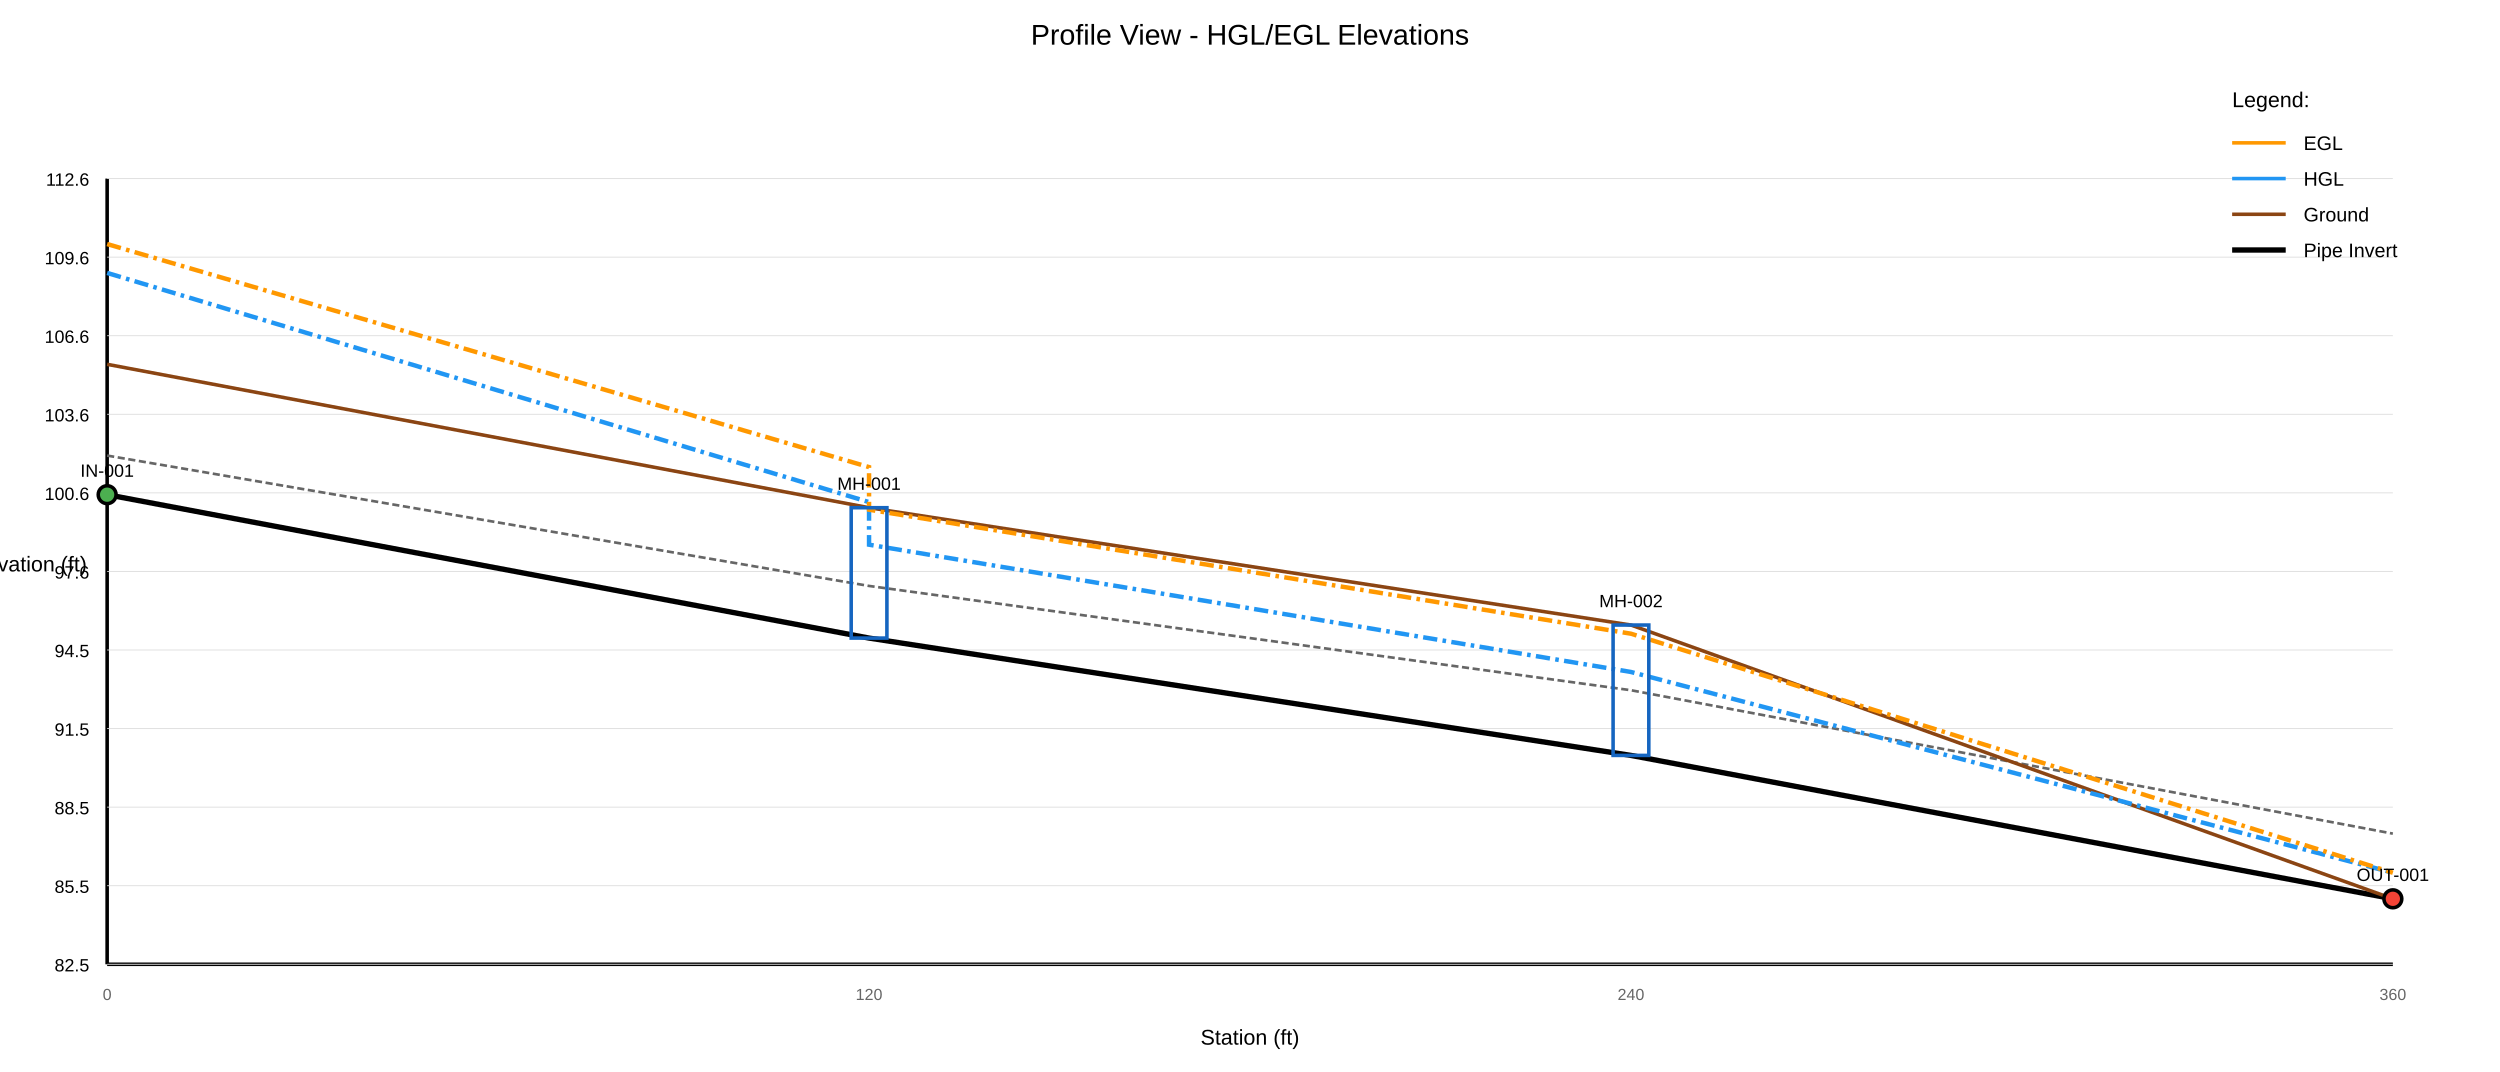
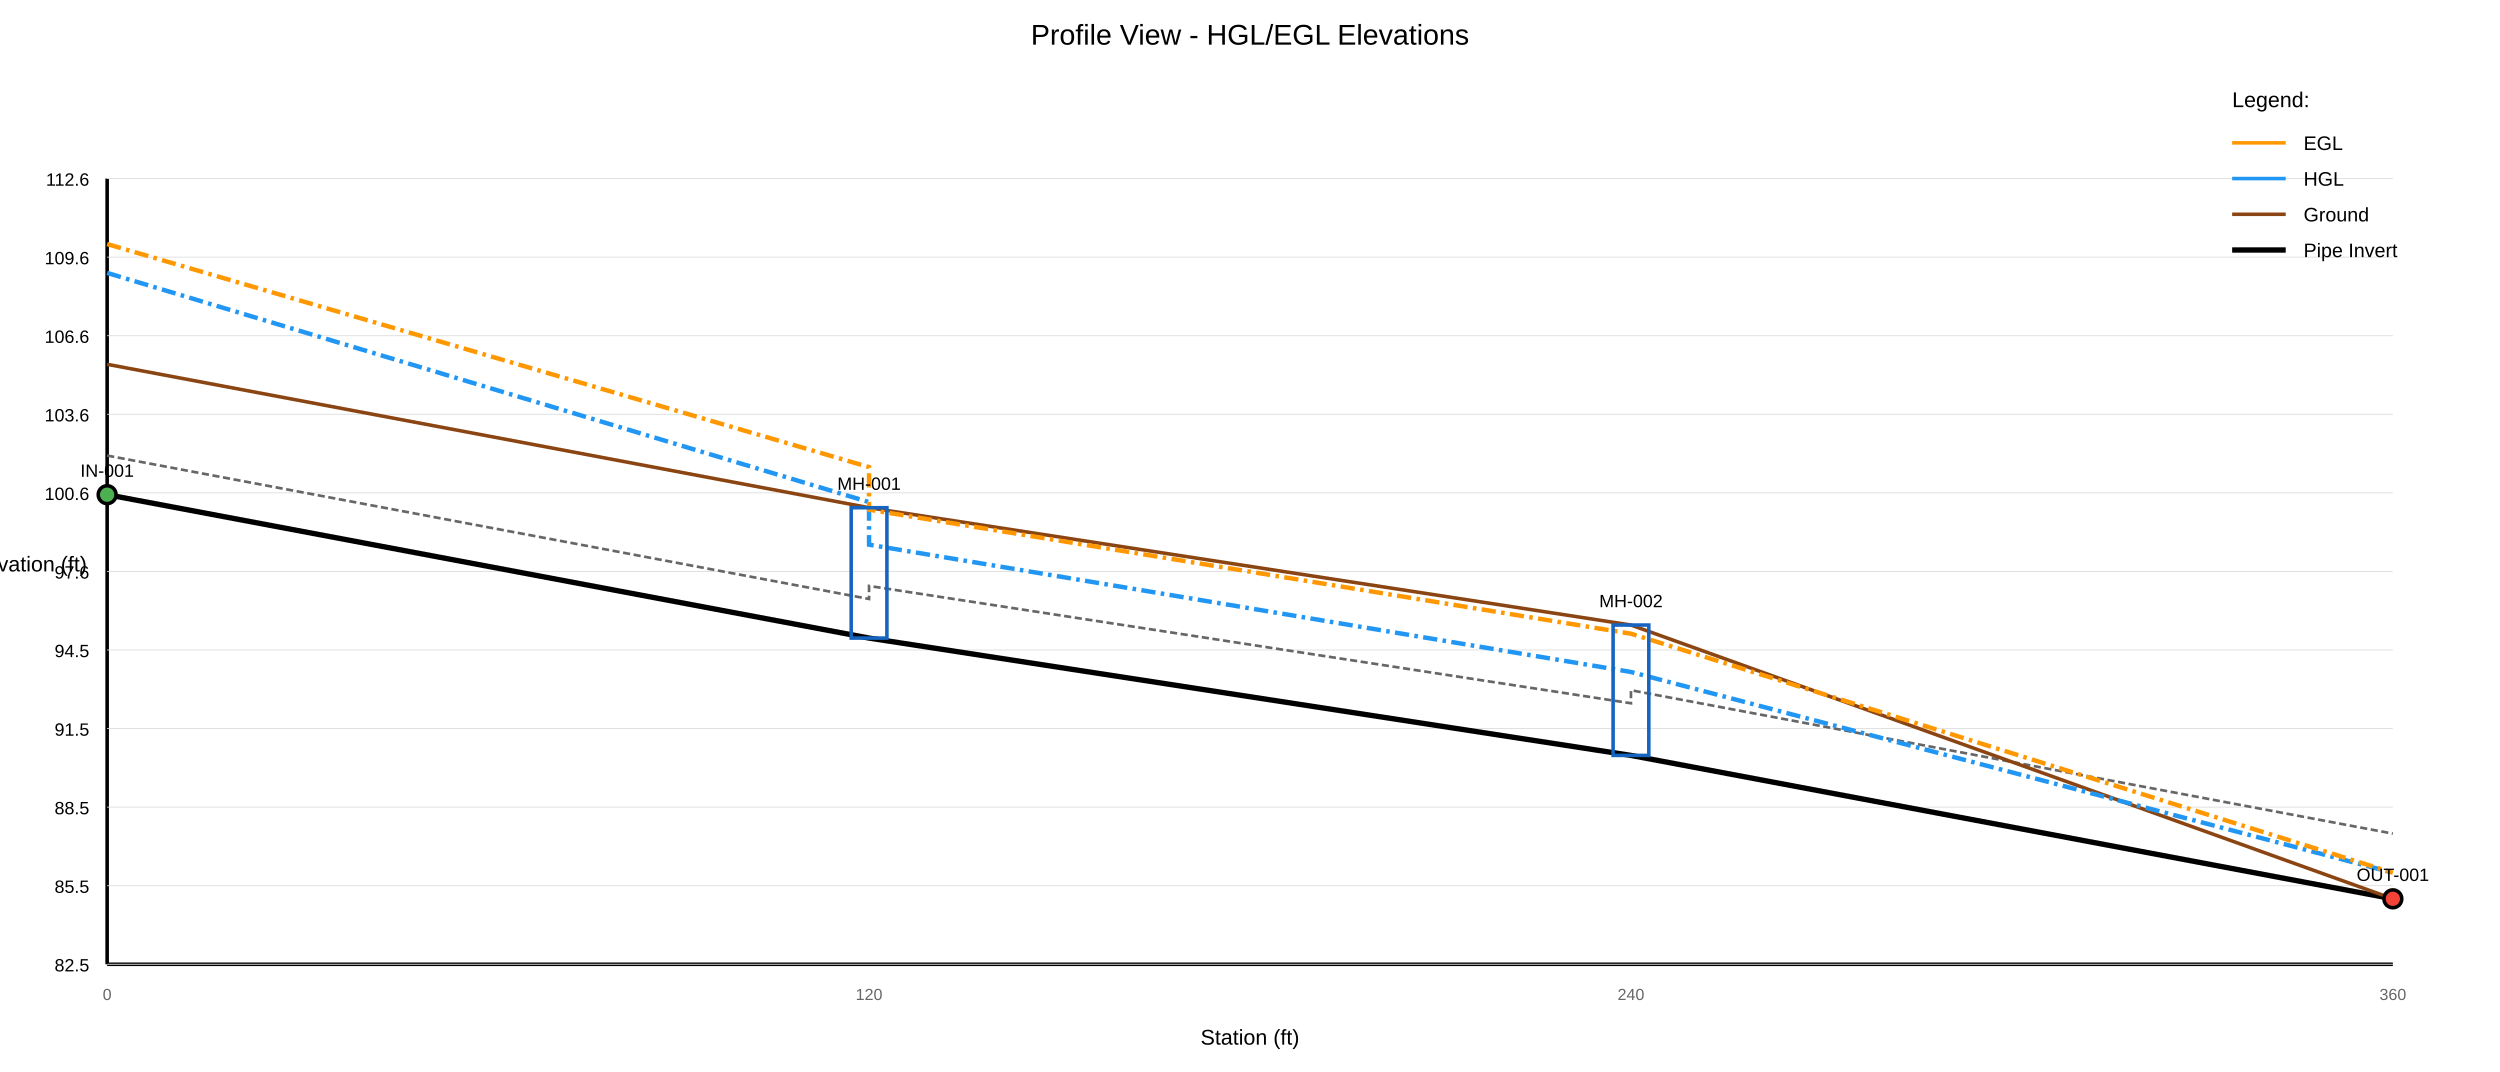
<svg xmlns="http://www.w3.org/2000/svg" width="1400" height="600" viewBox="0 0 1400 600">
  <style>
  .node-label { font: 12px Arial, sans-serif; }
  .inlet { fill: #4CAF50; }
  .junction { fill: #2196F3; }
  .outfall { fill: #F44336; }
  .conduit { stroke: #666; fill: none; }
  .hgl-line { stroke: #2196F3; stroke-width: 2; fill: none; }
  .egl-line { stroke: #FF9800; stroke-width: 2; fill: none; }
  .ground-line { stroke: #8B4513; stroke-width: 2; fill: none; }
  .pipe-line { stroke: #000; stroke-width: 3; fill: none; }
</style>
  <text x="700" y="25" font-size="16" text-anchor="middle" fill="#000" font-family="Arial, sans-serif">Profile View - HGL/EGL Elevations</text>
  <line x1="60" y1="540" x2="1340" y2="540" stroke="#000" stroke-width="2" />
  <line x1="60" y1="540" x2="60" y2="100" stroke="#000" stroke-width="2" />
  <text x="15" y="320" font-size="12" text-anchor="middle" fill="#000" font-family="Arial, sans-serif">Elevation (ft)</text>
  <text x="700" y="585" font-size="12" text-anchor="middle" fill="#000" font-family="Arial, sans-serif">Station (ft)</text>
  <line x1="60" y1="540" x2="1340" y2="540" stroke="#ddd" stroke-width="0.5" />
  <text x="50" y="544" font-size="10" text-anchor="end" fill="#000" font-family="Arial, sans-serif">82.5</text>
  <line x1="60" y1="496" x2="1340" y2="496" stroke="#ddd" stroke-width="0.5" />
  <text x="50" y="500" font-size="10" text-anchor="end" fill="#000" font-family="Arial, sans-serif">85.5</text>
  <line x1="60" y1="452" x2="1340" y2="452" stroke="#ddd" stroke-width="0.5" />
  <text x="50" y="456" font-size="10" text-anchor="end" fill="#000" font-family="Arial, sans-serif">88.5</text>
  <line x1="60" y1="408" x2="1340" y2="408" stroke="#ddd" stroke-width="0.5" />
  <text x="50" y="412" font-size="10" text-anchor="end" fill="#000" font-family="Arial, sans-serif">91.5</text>
  <line x1="60" y1="364" x2="1340" y2="364" stroke="#ddd" stroke-width="0.5" />
  <text x="50" y="368" font-size="10" text-anchor="end" fill="#000" font-family="Arial, sans-serif">94.5</text>
  <line x1="60" y1="320" x2="1340" y2="320" stroke="#ddd" stroke-width="0.5" />
  <text x="50" y="324" font-size="10" text-anchor="end" fill="#000" font-family="Arial, sans-serif">97.6</text>
  <line x1="60" y1="276" x2="1340" y2="276" stroke="#ddd" stroke-width="0.5" />
  <text x="50" y="280" font-size="10" text-anchor="end" fill="#000" font-family="Arial, sans-serif">100.6</text>
  <line x1="60" y1="232" x2="1340" y2="232" stroke="#ddd" stroke-width="0.5" />
  <text x="50" y="236" font-size="10" text-anchor="end" fill="#000" font-family="Arial, sans-serif">103.6</text>
  <line x1="60" y1="188" x2="1340" y2="188" stroke="#ddd" stroke-width="0.5" />
  <text x="50" y="192" font-size="10" text-anchor="end" fill="#000" font-family="Arial, sans-serif">106.6</text>
  <line x1="60" y1="144" x2="1340" y2="144" stroke="#ddd" stroke-width="0.5" />
  <text x="50" y="148" font-size="10" text-anchor="end" fill="#000" font-family="Arial, sans-serif">109.6</text>
  <line x1="60" y1="100" x2="1340" y2="100" stroke="#ddd" stroke-width="0.5" />
  <text x="50" y="104" font-size="10" text-anchor="end" fill="#000" font-family="Arial, sans-serif">112.6</text>
  <polyline points="60,277.021 486.667,357.325 913.333,423.029 1340,503.333" fill="none" stroke="#000" stroke-width="3" />
-   <polyline points="60,255.12 486.667,328.124 913.333,386.527 1340,466.831" fill="none" stroke="#666" stroke-width="1.5" stroke-dasharray="4 2" />
+   <polyline points="60,255.12 486.667,335.424 486.667,328.124 913.333,393.827 913.333,386.527 1340,466.831" fill="none" stroke="#666" stroke-width="1.5" stroke-dasharray="4 2" />
  <polyline points="60,204.017 486.667,284.321 913.333,350.025 1340,503.333" fill="none" stroke="#8B4513" stroke-width="2" />
  <polyline points="60,152.841 486.667,281.177 486.667,305.026 913.333,376.307 1340,488.733" fill="none" stroke="#2196F3" stroke-width="2.5" stroke-dasharray="8 3 2 3" />
  <polyline points="60,136.667 486.667,261.577 486.667,285.426 913.333,354.871 1340,488.733" fill="none" stroke="#FF9800" stroke-width="2.5" stroke-dasharray="8 3 2 3" />
  <circle cx="60" cy="277.021" r="5" fill="#4CAF50" stroke="#000" stroke-width="2" />
  <text x="60" y="267.021" font-size="10" text-anchor="middle" fill="#000" font-family="Arial, sans-serif">IN-001</text>
  <text x="60" y="560" font-size="9" text-anchor="middle" fill="#666" font-family="Arial, sans-serif">0</text>
  <rect x="476.667" y="284.321" width="20" height="73.004" fill="none" stroke="#1565C0" stroke-width="2" />
  <text x="486.667" y="274.321" font-size="10" text-anchor="middle" fill="#000" font-family="Arial, sans-serif">MH-001</text>
  <text x="486.667" y="560" font-size="9" text-anchor="middle" fill="#666" font-family="Arial, sans-serif">120</text>
  <rect x="903.333" y="350.025" width="20" height="73.004" fill="none" stroke="#1565C0" stroke-width="2" />
  <text x="913.333" y="340.025" font-size="10" text-anchor="middle" fill="#000" font-family="Arial, sans-serif">MH-002</text>
  <text x="913.333" y="560" font-size="9" text-anchor="middle" fill="#666" font-family="Arial, sans-serif">240</text>
  <circle cx="1340" cy="503.333" r="5" fill="#F44336" stroke="#000" stroke-width="2" />
  <text x="1340" y="493.333" font-size="10" text-anchor="middle" fill="#000" font-family="Arial, sans-serif">OUT-001</text>
  <text x="1340" y="560" font-size="9" text-anchor="middle" fill="#666" font-family="Arial, sans-serif">360</text>
  <text x="1250" y="60" font-size="12" text-anchor="start" fill="#000" font-family="Arial, sans-serif">Legend:</text>
  <line x1="1250" y1="80" x2="1280" y2="80" stroke="#FF9800" stroke-width="2" />
  <text x="1290" y="84" font-size="11" text-anchor="start" fill="#000" font-family="Arial, sans-serif">EGL</text>
  <line x1="1250" y1="100" x2="1280" y2="100" stroke="#2196F3" stroke-width="2" />
  <text x="1290" y="104" font-size="11" text-anchor="start" fill="#000" font-family="Arial, sans-serif">HGL</text>
  <line x1="1250" y1="120" x2="1280" y2="120" stroke="#8B4513" stroke-width="2" />
  <text x="1290" y="124" font-size="11" text-anchor="start" fill="#000" font-family="Arial, sans-serif">Ground</text>
  <line x1="1250" y1="140" x2="1280" y2="140" stroke="#000" stroke-width="3" />
  <text x="1290" y="144" font-size="11" text-anchor="start" fill="#000" font-family="Arial, sans-serif">Pipe Invert</text>
</svg>
